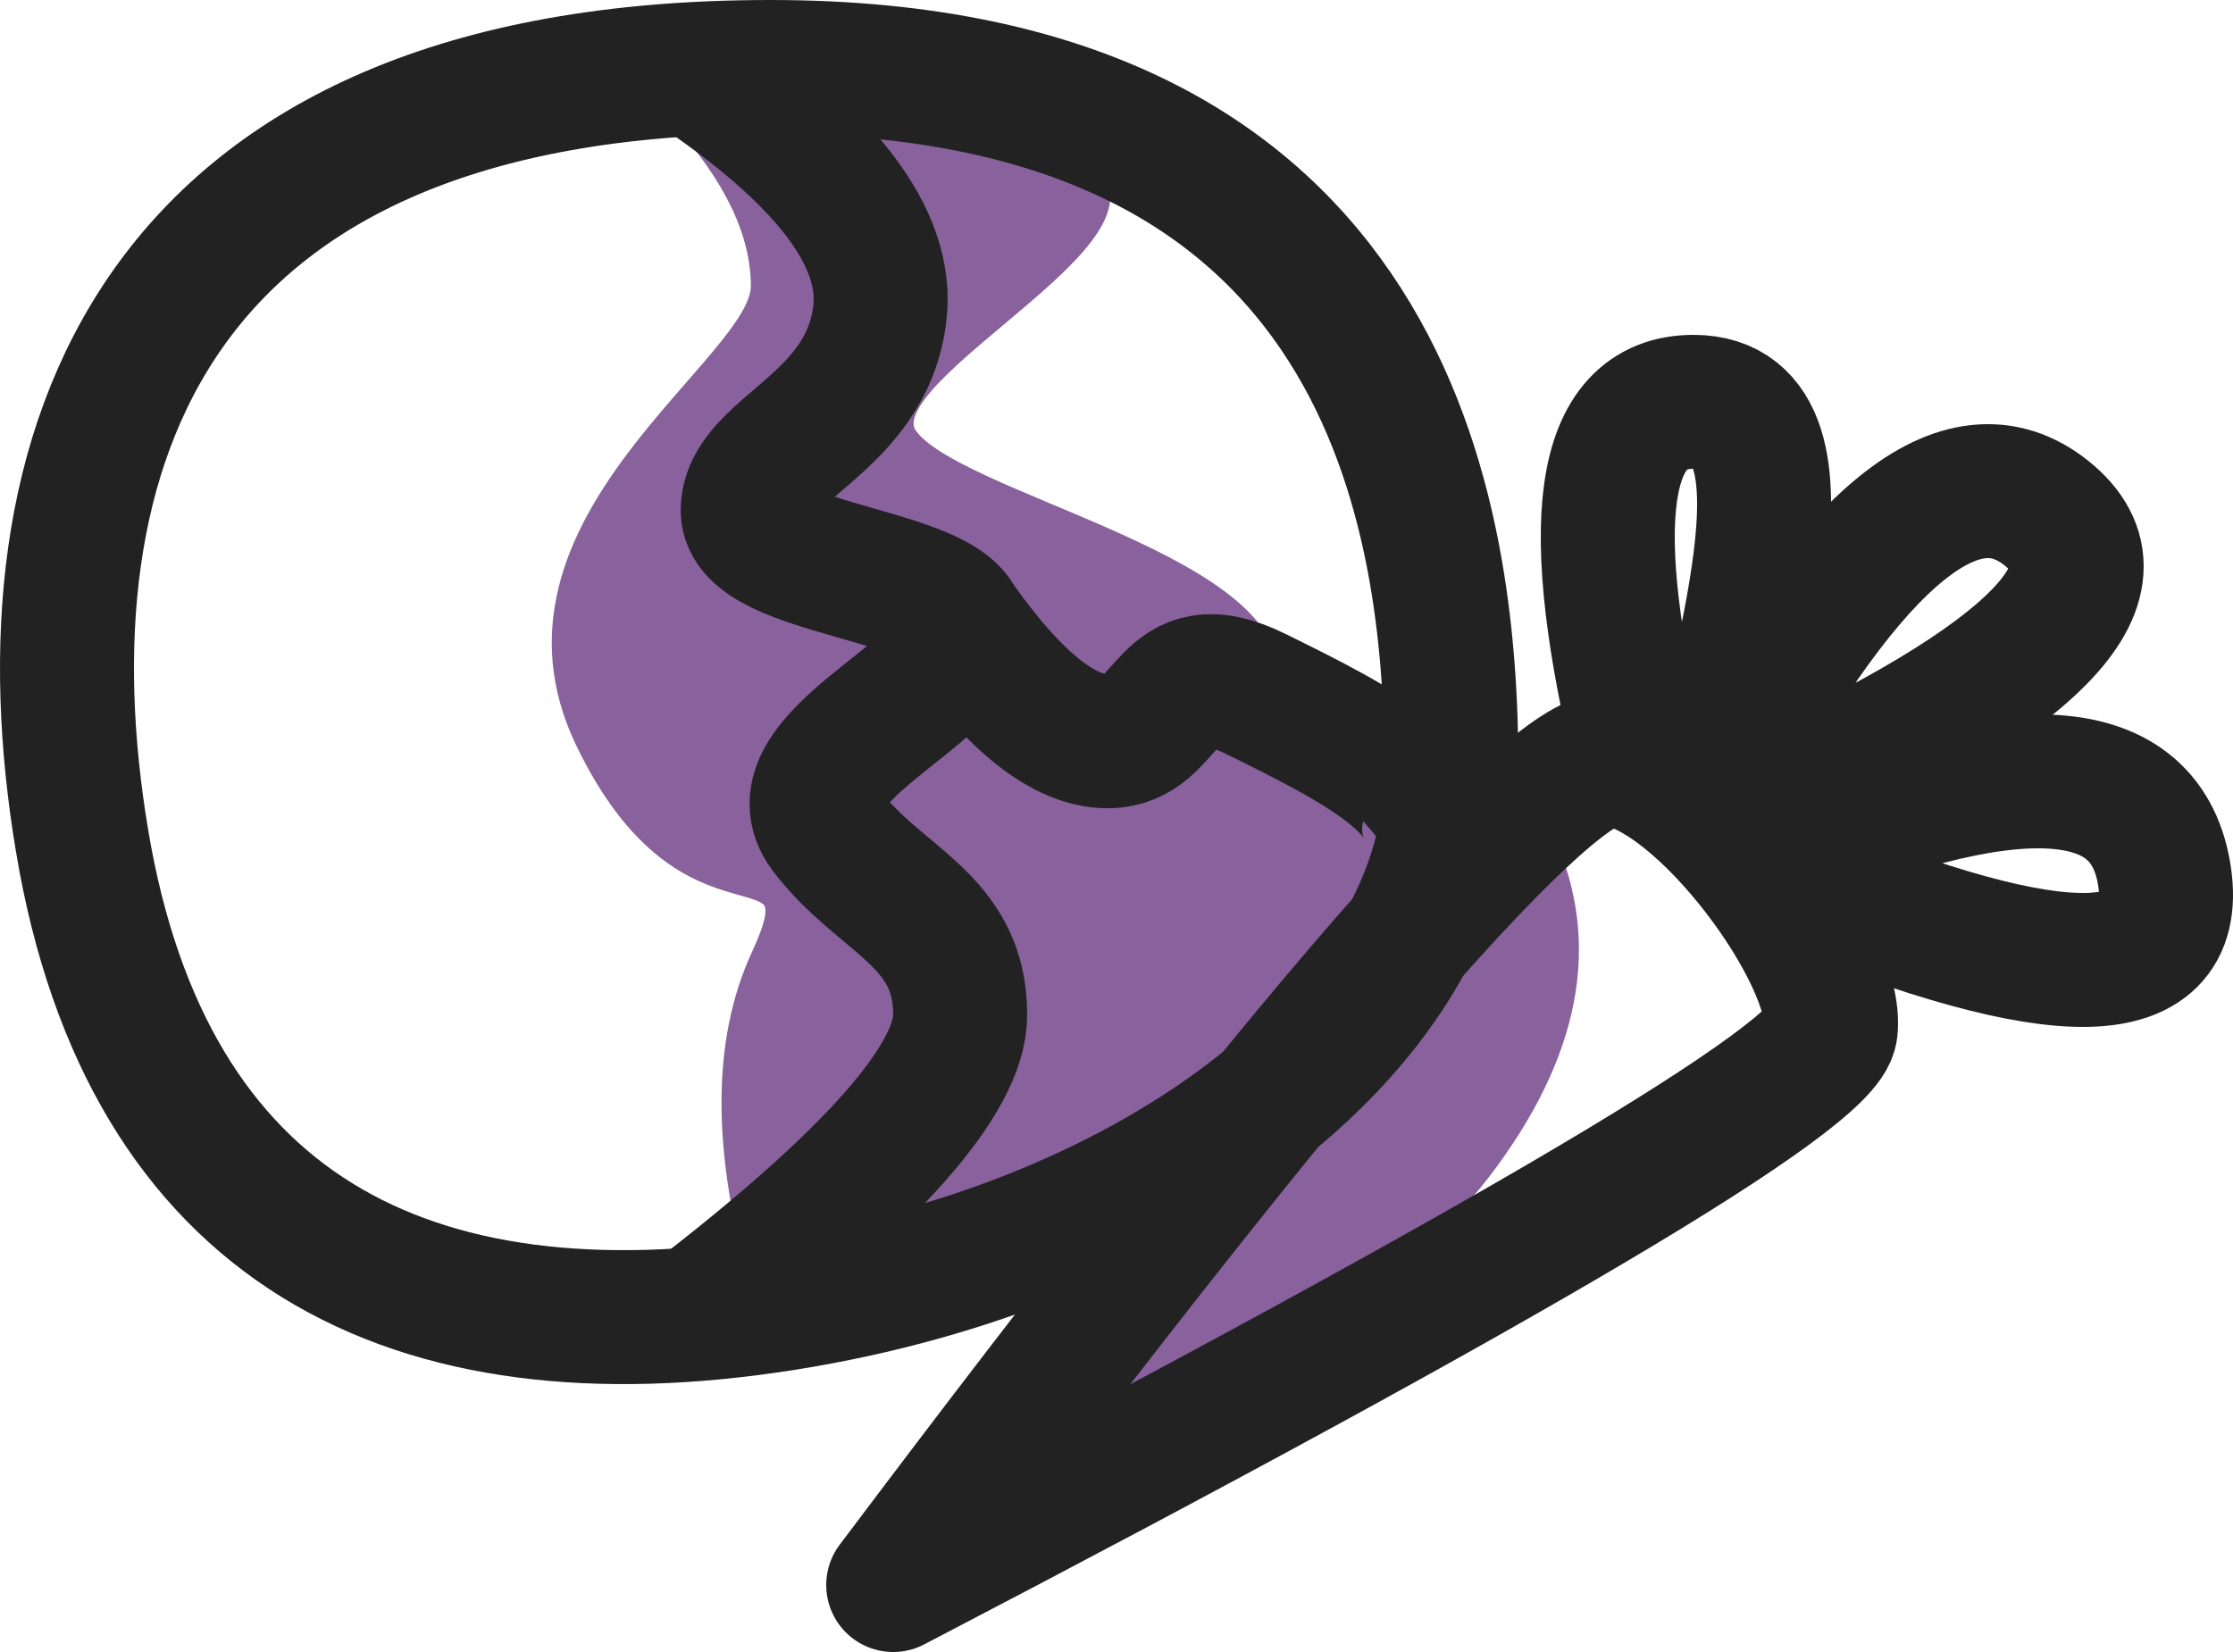
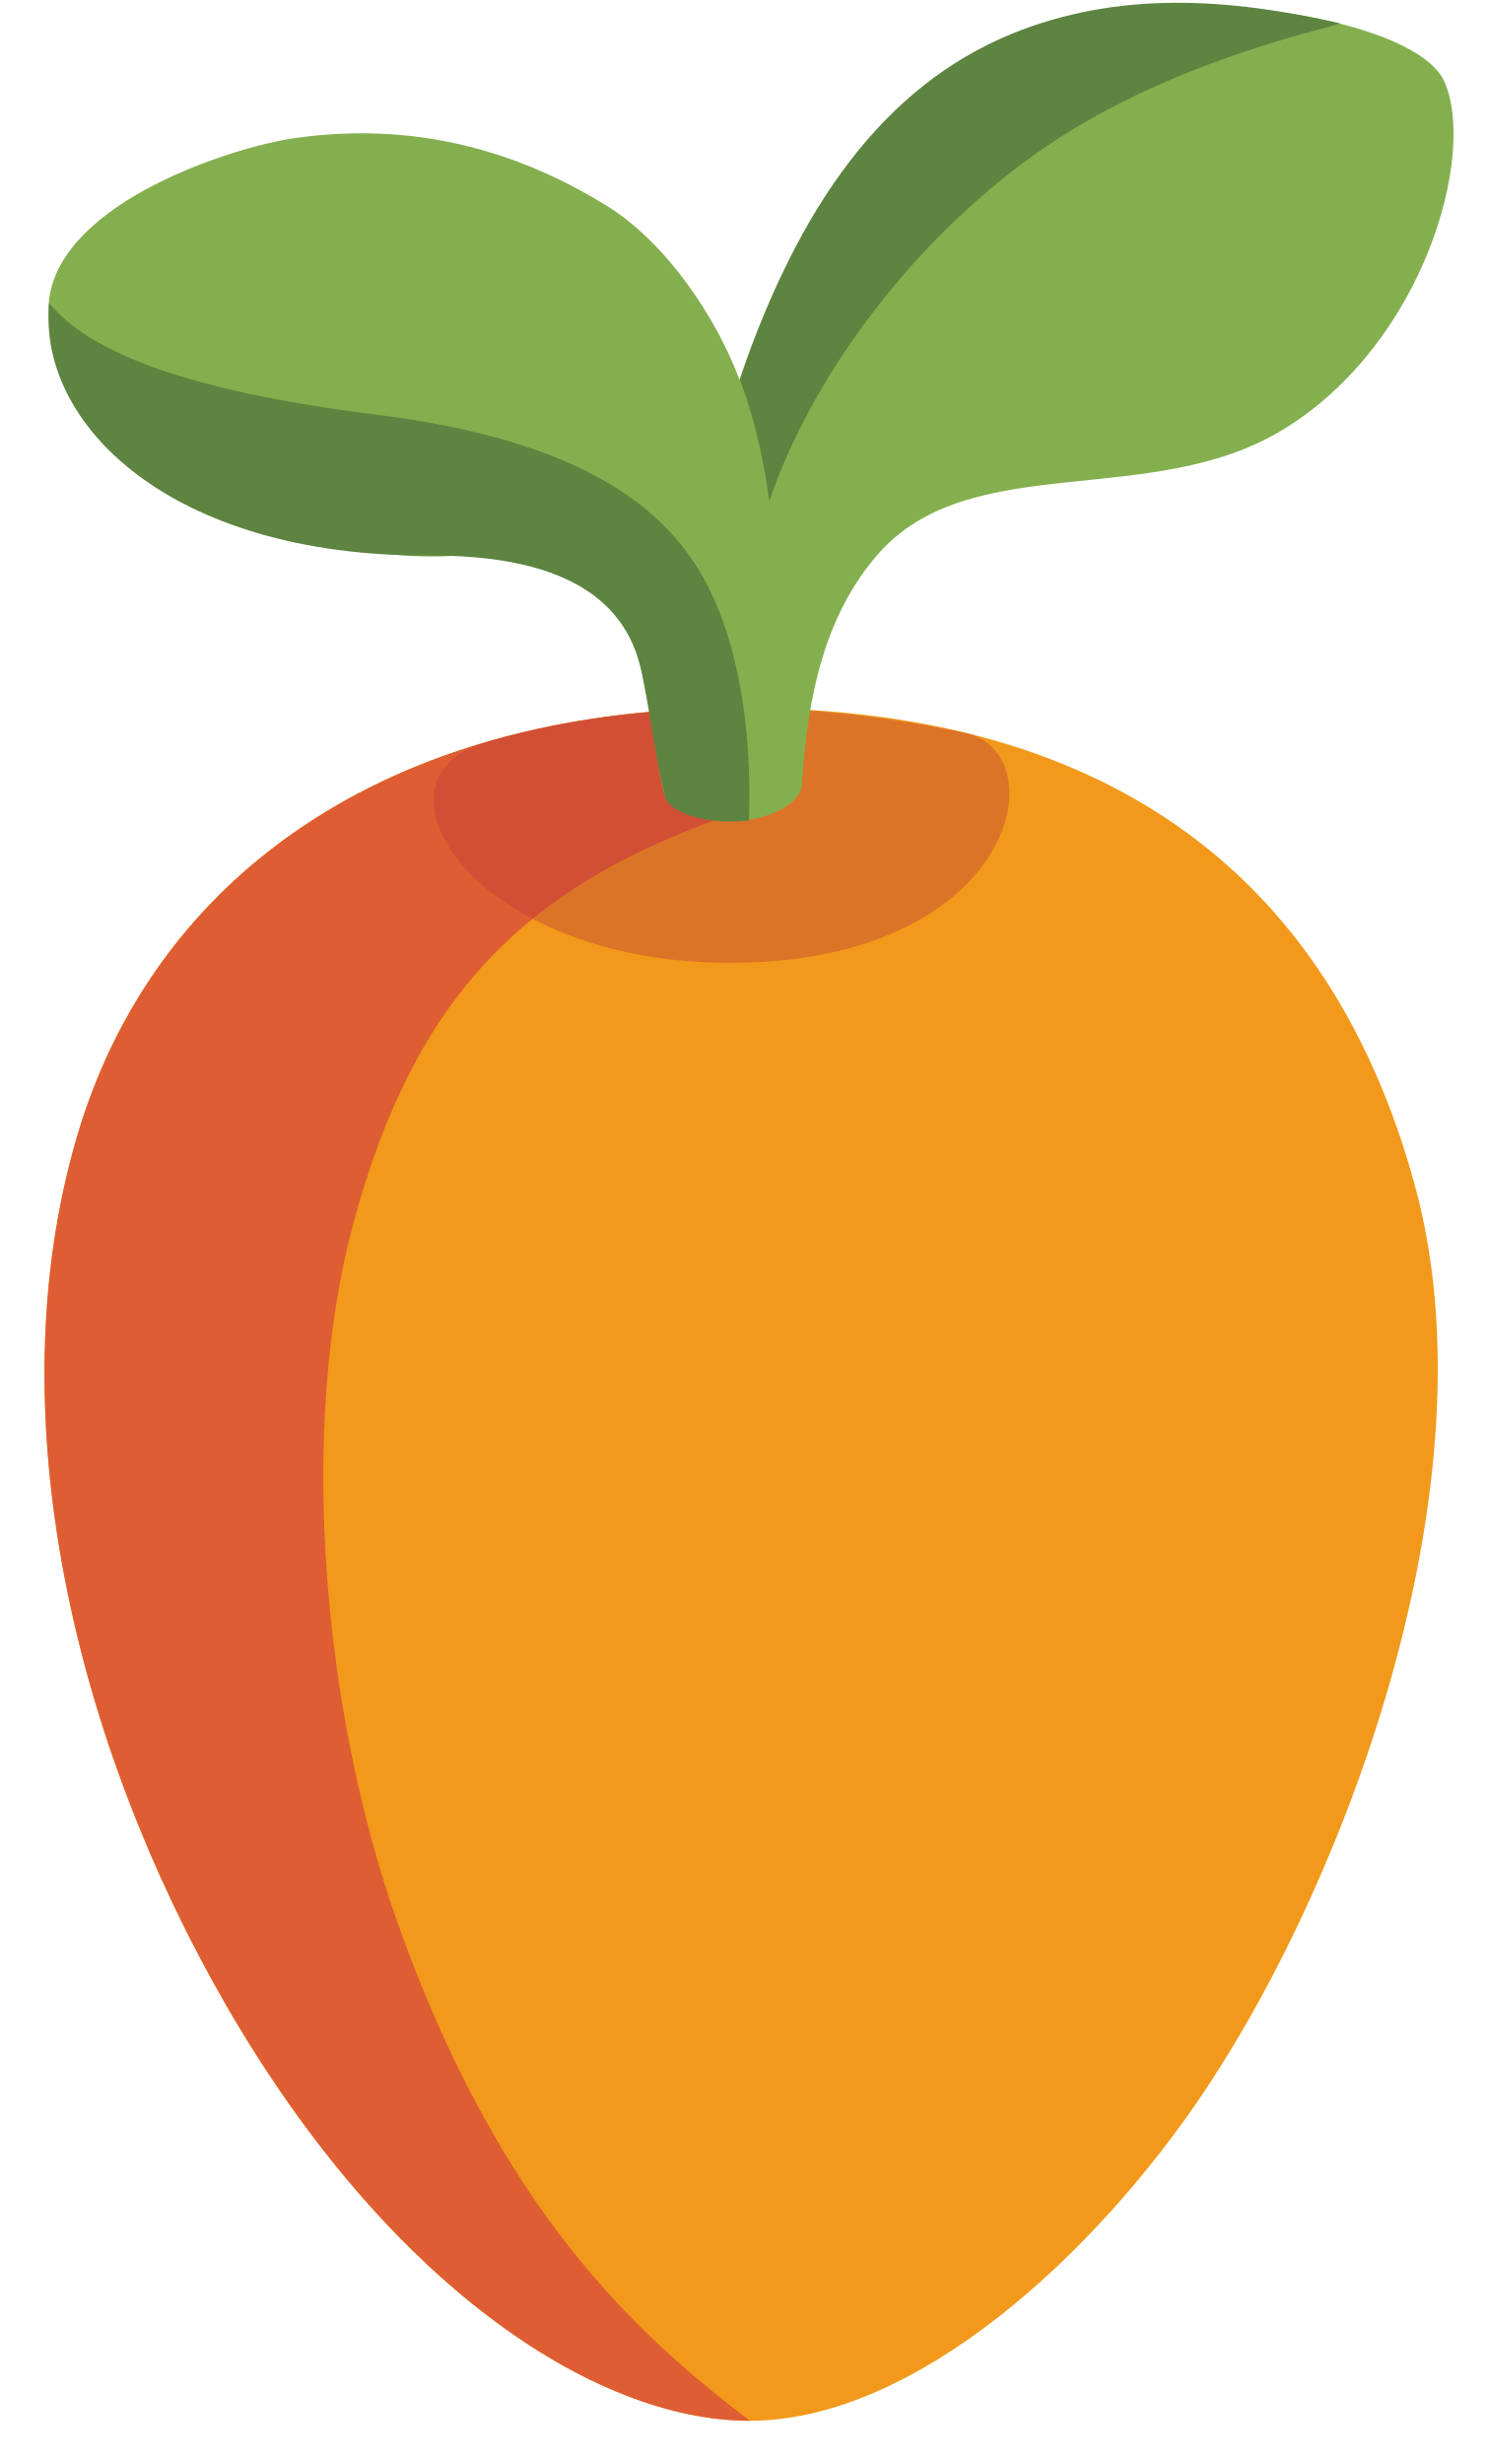
- <svg xmlns="http://www.w3.org/2000/svg" width="100" height="74" viewBox="0 0 100 74">
-   <g fill="none" fill-rule="evenodd">
-     <path fill="#88619D" fill-rule="nonzero" stroke="#88619D" d="M30.515 5.202c6.967-.426 12.656.204 17.068 1.89 6.617 2.53-9.045 9.511-6.98 12.481 2.066 2.97 16.192 5.63 16.192 10.74 0 3.406 4.033 5.694 12.098 6.863 2.323 4.612 1.572 9.536-2.253 14.77-3.825 5.235-10.677 9.61-20.556 13.127l4.278-10.574-16.236 3.117c-1.752-6.045-1.752-10.963 0-14.754 2.628-5.686-3.2.026-7.873-9.694-4.674-9.72 7.873-16.748 7.873-20.35 0-2.403-1.204-4.941-3.611-7.616z" />
-     <path stroke="#222" stroke-width="6" d="M3.68 37.69C.753 20.29 6.603 3 34.5 3 62.399 3 65 23.221 65 34.505c0 11.285-13.086 21.234-29.859 23.89C18.368 61.053 6.604 55.093 3.68 37.692z" />
-     <path stroke="#222" stroke-width="6" d="M31 3c6 4 8.8 7.678 8.402 11.035-.597 5.036-5.917 6.046-5.917 8.833S43 25.655 43 28.328c0 2.672-8.402 5.686-6 8.868 2.402 3.182 6 3.945 6 8.265 0 2.88-4 7.394-12 13.539M43 28c2.473 3.47 4.674 5.204 6.605 5.204 2.896 0 2.435-4.204 6.67-2.102 4.237 2.102 10.134 4.915 6.688 7.898" />
-     <path stroke="#222" stroke-linejoin="round" stroke-width="6" d="M40 71c18.783-24.992 29.528-37.323 32.233-36.994 4.058.495 10.143 8.941 9.749 12.126C81.719 48.255 67.725 56.545 40 71z" />
-     <path stroke="#222" stroke-linecap="round" stroke-linejoin="round" stroke-width="6" d="M73.544 34.198C70.892 23.4 71.656 18 75.84 18c6.273 0 1.272 13.182 1.272 17" />
-     <path stroke="#222" stroke-linecap="round" stroke-width="6" d="M77 34.868c5.976-10.963 10.862-14.921 14.656-11.874 3.795 3.047-.448 7.383-12.73 13.006" />
-     <path stroke="#222" stroke-width="6" d="M79 38.314c11.003-4.652 16.97-4.406 17.9.736.929 5.142-4.57 5.264-16.496.366" />
+ <svg xmlns="http://www.w3.org/2000/svg" width="32" height="53" viewBox="0 0 32 53">
+   <g fill="none" fill-rule="nonzero">
+     <path fill="#4F6532" d="M13.99 15.31c.1.68.2 1.42.32 1.84.07.21.66.54 1.5.51.85-.03 1.42-.44 1.44-.76.03-.56.09-1.09.18-1.6a19.483 19.483 0 0 0-3.44.01z" opacity=".47" />
+     <path fill="#F2991B" d="M30.45 25.54c1.7 6.29-1.41 14.74-4.51 19.4-2.32 3.49-6.22 7.13-9.81 7.13-3.38 0-7.82-2.98-11.26-8.93-3.25-5.63-4.96-12.71-3.22-18.67 1.65-5.64 6.71-9.18 14.07-9.24 7.37-.07 12.75 2.99 14.73 10.31z" />
+     <path fill="#DF5D32" d="M8.54 41.32c-1.59-4.5-2.13-10.58-.94-15 1.33-4.93 3.72-7.25 8.03-8.77 1.29-.46.76-2.33.09-2.32-7.36.06-12.42 3.6-14.07 9.24-1.74 5.96-.03 13.04 3.22 18.67 3.44 5.95 7.88 8.93 11.26 8.93-2.38-1.82-5.37-4.47-7.59-10.75z" />
+     <path fill="#BC3D38" d="M15.86 20.71c-5.69.07-8.12-3.93-5.45-4.73 1.6-.48 3.38-.73 5.32-.75 1.79-.02 3.44.22 4.99.52 2.04.39 1.19 4.88-4.86 4.96z" opacity=".41" />
+     <path fill="#84AF4E" d="M15.81 17.66c.85-.03 1.42-.44 1.44-.76.12-1.95.5-3.67 1.63-4.97 1.99-2.29 5.89-.95 8.74-2.7 3.03-1.86 4.15-5.94 3.45-7.48-.68-1.5-6.6-2.27-9.31-1-3.26 1.53-4.94 4.68-5.85 7.42-.49-1.32-1.56-2.93-2.82-3.72-2.4-1.5-4.73-1.78-6.81-1.47-1.26.19-4.92 1.34-5.22 3.43-.34 2.39 4.46 5.77 8.62 5.55 2.41-.13 3.52.35 4.09 2.26.22.72.33 2.24.54 2.92.07.23.67.55 1.5.52z" />
+     <g fill="#5D8440">
+       <path d="M16.55 10.78c.99-2.92 3.42-6 6.23-7.81C25.63 1.14 28.98.53 28.82.5c-2.38-.54-4.75-.71-7.06.23-2.75 1.13-4.59 3.71-5.84 7.43-.01.01.42 1.01.63 2.62zM15.15 12.46c-.99-1.81-3.09-3.05-7.12-3.55-4.09-.51-6.15-1.37-6.97-2.39-.26 2.57 2.57 5.45 8.17 5.43 2.41-.01 4.11.65 4.54 2.37.18.72.35 2.16.55 2.84.1.33.81.52 1.45.51.12 0 .23-.01.34-.02-.01-.01.22-3.04-.96-5.19z" />
+     </g>
  </g>
</svg>
